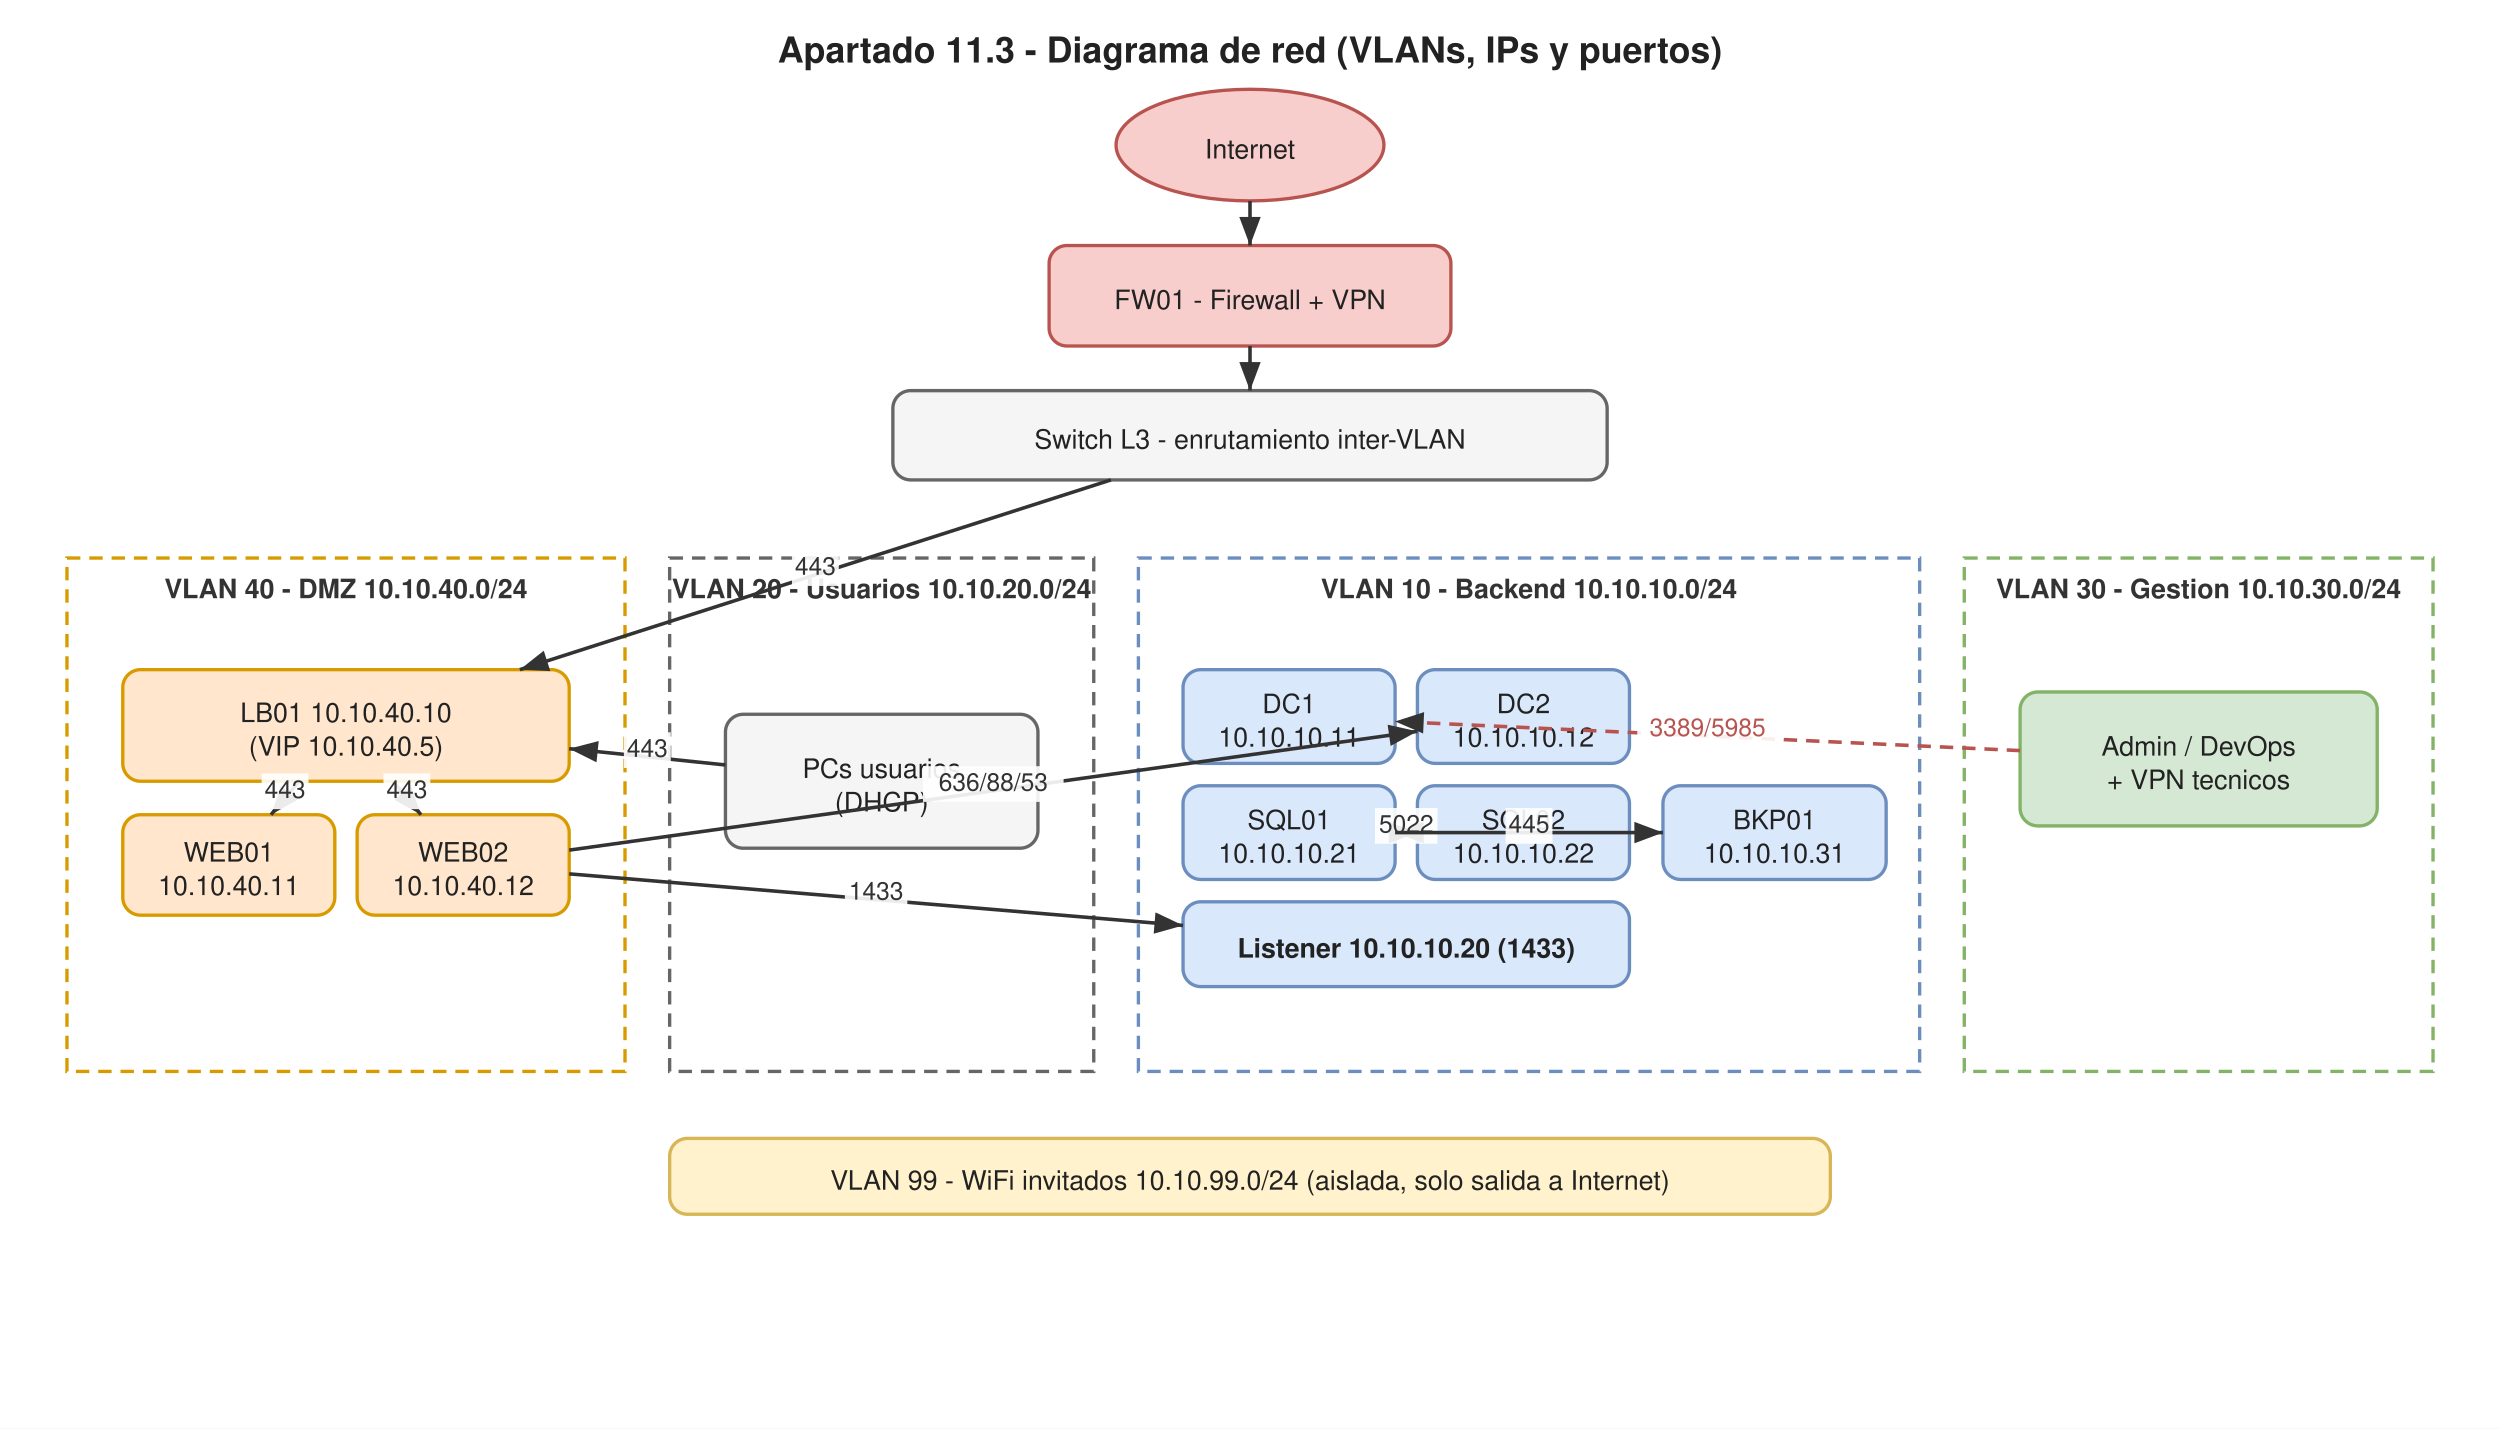
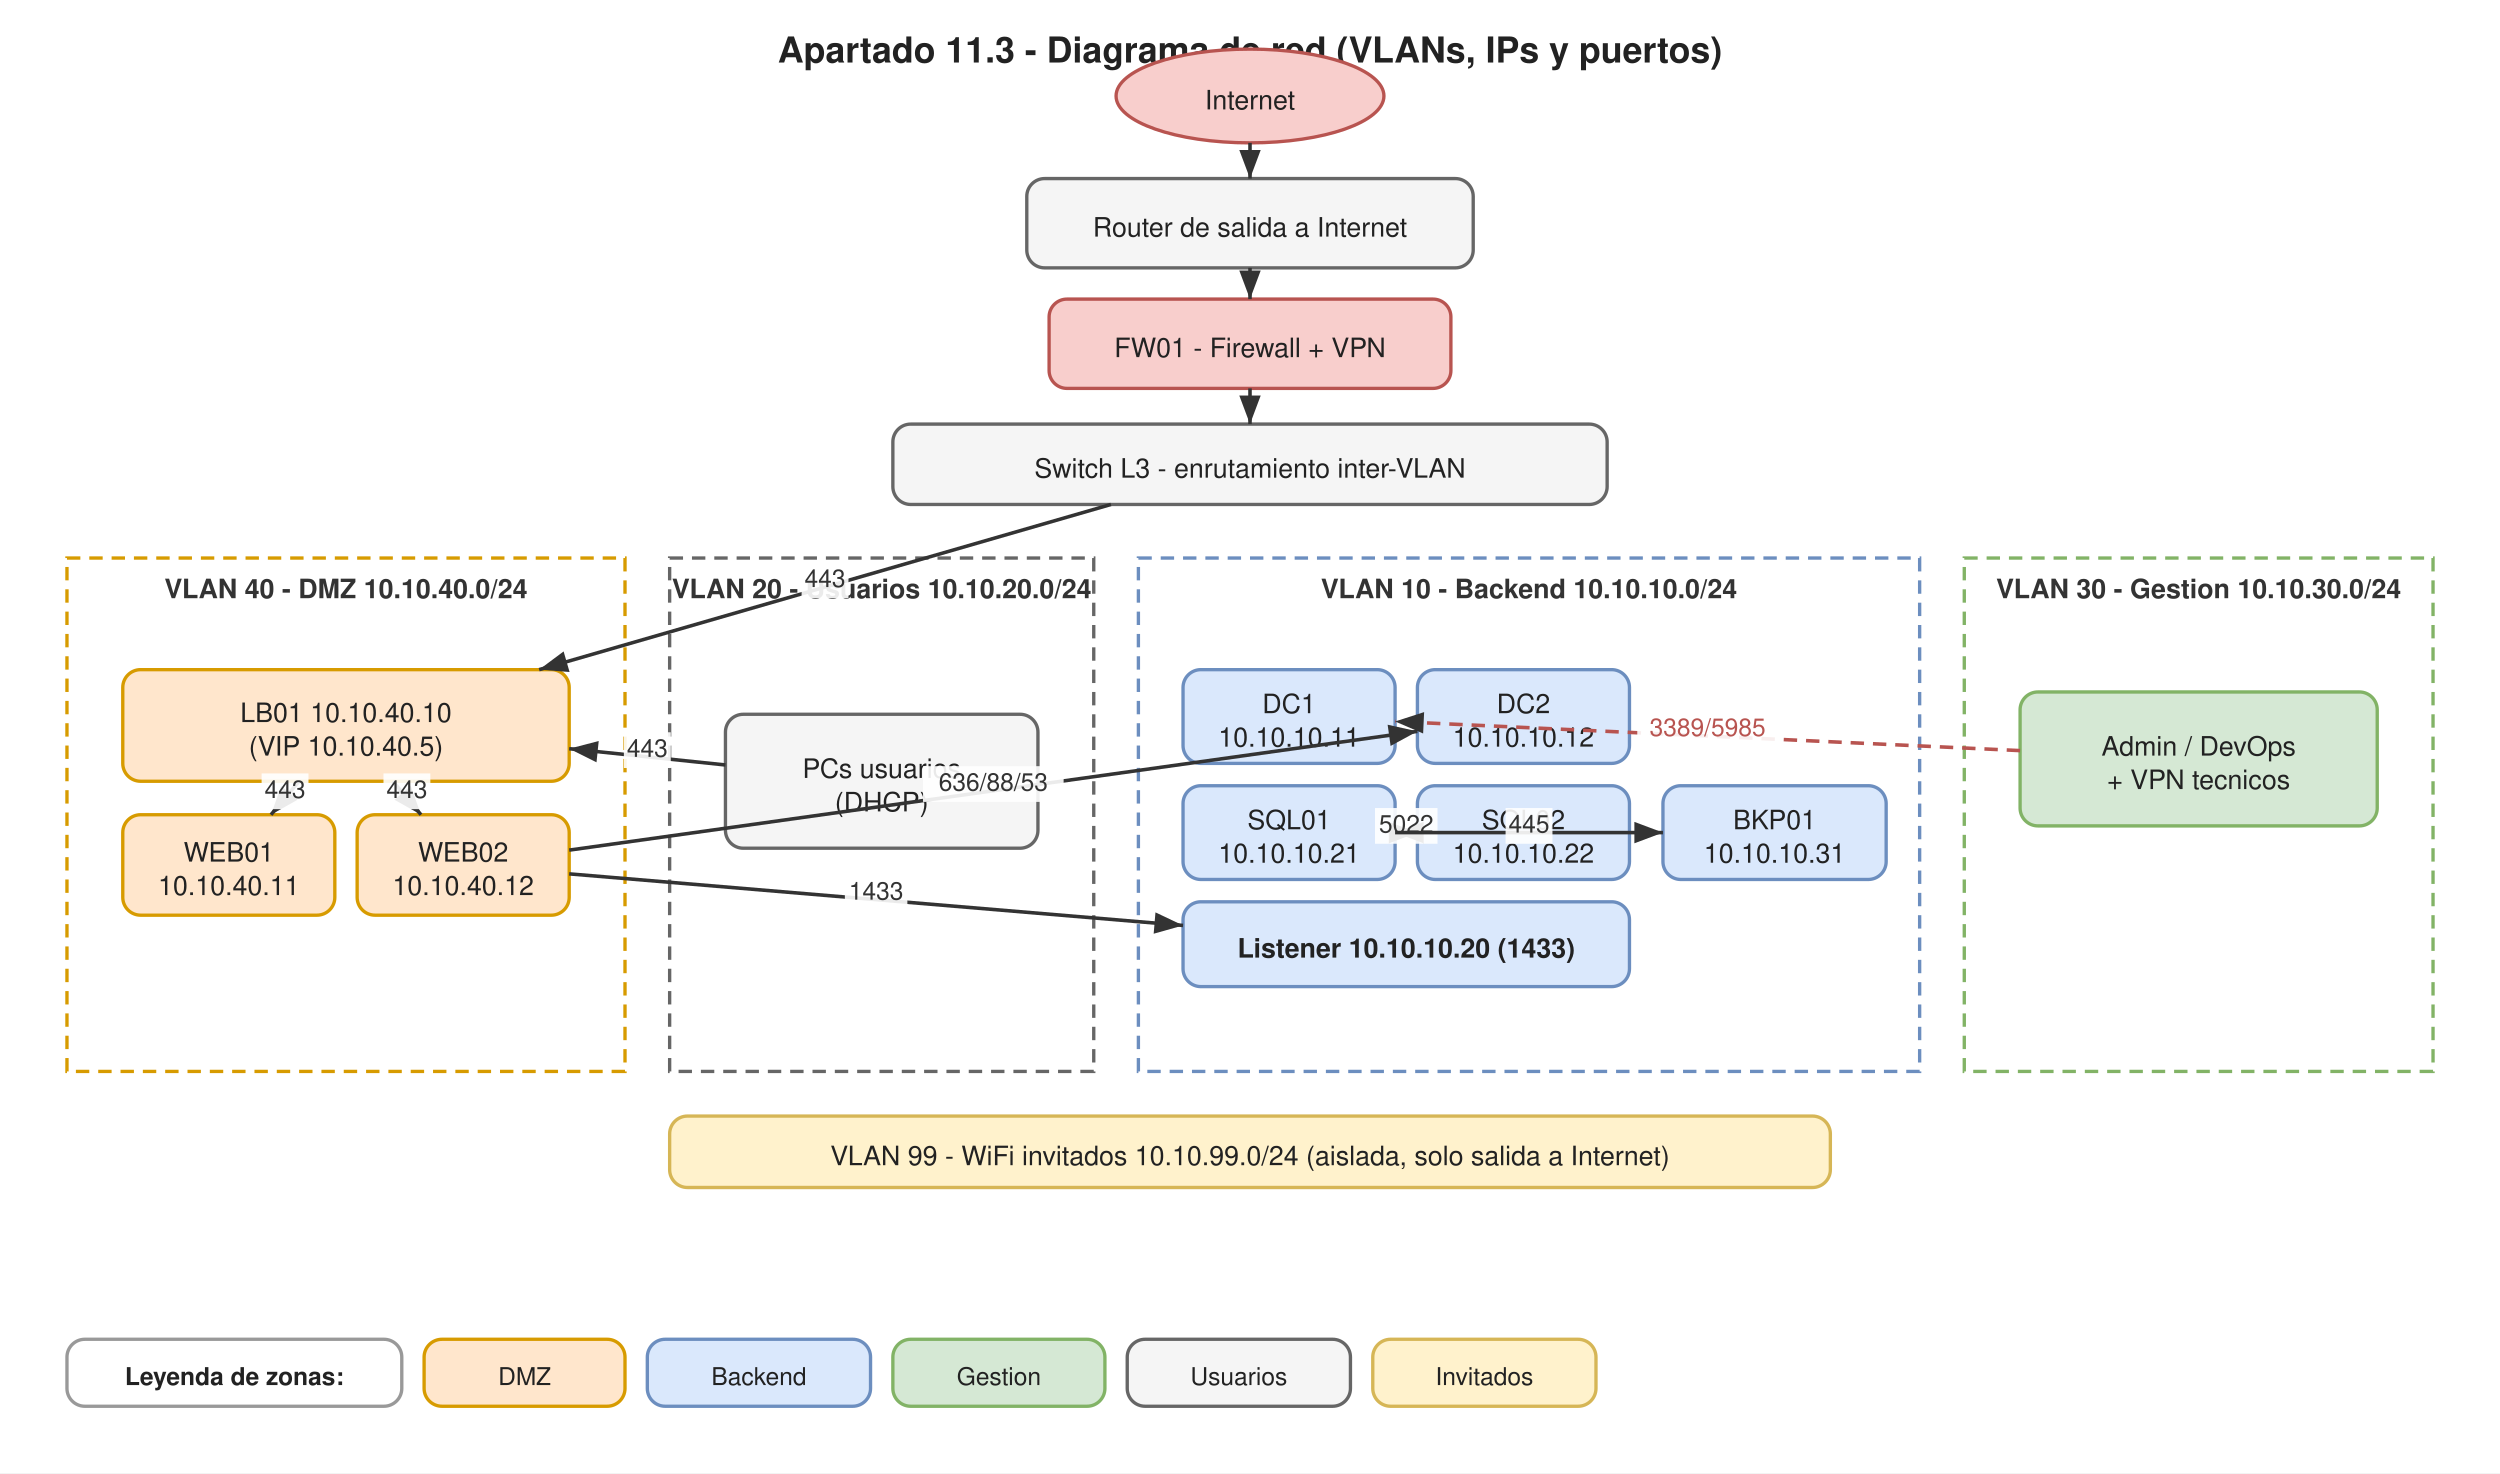
- <svg xmlns="http://www.w3.org/2000/svg" width="1120" height="640" viewBox="0 0 1120 640" font-family="Helvetica, Arial, sans-serif">
+ <svg xmlns="http://www.w3.org/2000/svg" width="1120" height="660" viewBox="0 0 1120 660" font-family="Helvetica, Arial, sans-serif">
  <defs>
    <marker id="arr" markerWidth="10" markerHeight="10" refX="8" refY="3" orient="auto" markerUnits="strokeWidth">
      <path d="M0,0 L8,3 L0,6 z" fill="#333333" />
    </marker>
  </defs>
-   <rect x="0" y="0" width="1120" height="640" fill="white" />
+   <rect x="0" y="0" width="1120" height="660" fill="white" />
  <text x="560" y="28" text-anchor="middle" font-size="16" font-weight="bold" fill="#222">Apartado 11.3 - Diagrama de red (VLANs, IPs y puertos)</text>
-   <ellipse cx="560" cy="65" rx="60" ry="25" fill="#f8cecc" stroke="#b85450" stroke-width="1.5" />
-   <text x="560" y="71" text-anchor="middle" font-size="12" fill="#222">Internet</text>
-   <rect x="470" y="110" width="180" height="45" rx="8" fill="#f8cecc" stroke="#b85450" stroke-width="1.5" />
-   <text x="560" y="138.5" text-anchor="middle" font-size="12" fill="#222">FW01 - Firewall + VPN</text>
-   <rect x="400" y="175" width="320" height="40" rx="8" fill="#f5f5f5" stroke="#666666" stroke-width="1.5" />
-   <text x="560" y="201" text-anchor="middle" font-size="12" fill="#222">Switch L3 - enrutamiento inter-VLAN</text>
+   <ellipse cx="560" cy="43" rx="60" ry="21" fill="#f8cecc" stroke="#b85450" stroke-width="1.5" />
+   <text x="560" y="49" text-anchor="middle" font-size="12" fill="#222">Internet</text>
+   <rect x="460" y="80" width="200" height="40" rx="8" fill="#f5f5f5" stroke="#666666" stroke-width="1.5" />
+   <text x="560" y="106" text-anchor="middle" font-size="12" fill="#222">Router de salida a Internet</text>
+   <rect x="470" y="134" width="180" height="40" rx="8" fill="#f8cecc" stroke="#b85450" stroke-width="1.5" />
+   <text x="560" y="160" text-anchor="middle" font-size="12" fill="#222">FW01 - Firewall + VPN</text>
+   <rect x="400" y="190" width="320" height="36" rx="8" fill="#f5f5f5" stroke="#666666" stroke-width="1.5" />
+   <text x="560" y="214" text-anchor="middle" font-size="12" fill="#222">Switch L3 - enrutamiento inter-VLAN</text>
  <rect x="30" y="250" width="250" height="230" rx="0" fill="none" stroke="#d79b00" stroke-width="1.5" stroke-dasharray="6 4" />
  <text x="155" y="268" text-anchor="middle" font-size="12" font-weight="bold" fill="#333">VLAN 40 - DMZ  10.10.40.0/24</text>
  <rect x="300" y="250" width="190" height="230" rx="0" fill="none" stroke="#666666" stroke-width="1.5" stroke-dasharray="6 4" />
  <text x="395" y="268" text-anchor="middle" font-size="12" font-weight="bold" fill="#333">VLAN 20 - Usuarios  10.10.20.0/24</text>
  <rect x="510" y="250" width="350" height="230" rx="0" fill="none" stroke="#6c8ebf" stroke-width="1.5" stroke-dasharray="6 4" />
  <text x="685" y="268" text-anchor="middle" font-size="12" font-weight="bold" fill="#333">VLAN 10 - Backend  10.10.10.0/24</text>
  <rect x="880" y="250" width="210" height="230" rx="0" fill="none" stroke="#82b366" stroke-width="1.5" stroke-dasharray="6 4" />
  <text x="985" y="268" text-anchor="middle" font-size="12" font-weight="bold" fill="#333">VLAN 30 - Gestion  10.10.30.0/24</text>
  <rect x="55" y="300" width="200" height="50" rx="8" fill="#ffe6cc" stroke="#d79b00" stroke-width="1.5" />
  <text x="155" y="323.5" text-anchor="middle" font-size="12" fill="#222">LB01  10.10.40.10</text>
  <text x="155" y="338.5" text-anchor="middle" font-size="12" fill="#222">(VIP 10.10.40.5)</text>
  <rect x="55" y="365" width="95" height="45" rx="8" fill="#ffe6cc" stroke="#d79b00" stroke-width="1.5" />
  <text x="102.5" y="386" text-anchor="middle" font-size="12" fill="#222">WEB01</text>
  <text x="102.5" y="401" text-anchor="middle" font-size="12" fill="#222">10.10.40.11</text>
  <rect x="160" y="365" width="95" height="45" rx="8" fill="#ffe6cc" stroke="#d79b00" stroke-width="1.5" />
  <text x="207.5" y="386" text-anchor="middle" font-size="12" fill="#222">WEB02</text>
  <text x="207.5" y="401" text-anchor="middle" font-size="12" fill="#222">10.10.40.12</text>
  <rect x="325" y="320" width="140" height="60" rx="8" fill="#f5f5f5" stroke="#666666" stroke-width="1.5" />
  <text x="395" y="348.5" text-anchor="middle" font-size="12" fill="#222">PCs usuarios</text>
  <text x="395" y="363.5" text-anchor="middle" font-size="12" fill="#222">(DHCP)</text>
  <rect x="530" y="300" width="95" height="42" rx="8" fill="#dae8fc" stroke="#6c8ebf" stroke-width="1.5" />
  <text x="577.5" y="319.5" text-anchor="middle" font-size="12" fill="#222">DC1</text>
  <text x="577.5" y="334.5" text-anchor="middle" font-size="12" fill="#222">10.10.10.11</text>
  <rect x="635" y="300" width="95" height="42" rx="8" fill="#dae8fc" stroke="#6c8ebf" stroke-width="1.5" />
  <text x="682.5" y="319.5" text-anchor="middle" font-size="12" fill="#222">DC2</text>
  <text x="682.5" y="334.5" text-anchor="middle" font-size="12" fill="#222">10.10.10.12</text>
  <rect x="530" y="352" width="95" height="42" rx="8" fill="#dae8fc" stroke="#6c8ebf" stroke-width="1.5" />
  <text x="577.5" y="371.5" text-anchor="middle" font-size="12" fill="#222">SQL01</text>
  <text x="577.5" y="386.5" text-anchor="middle" font-size="12" fill="#222">10.10.10.21</text>
  <rect x="635" y="352" width="95" height="42" rx="8" fill="#dae8fc" stroke="#6c8ebf" stroke-width="1.5" />
  <text x="682.5" y="371.5" text-anchor="middle" font-size="12" fill="#222">SQL02</text>
  <text x="682.5" y="386.5" text-anchor="middle" font-size="12" fill="#222">10.10.10.22</text>
  <rect x="530" y="404" width="200" height="38" rx="8" fill="#dae8fc" stroke="#6c8ebf" stroke-width="1.5" />
  <text x="630" y="429" text-anchor="middle" font-size="12" font-weight="bold" fill="#222">Listener 10.10.10.20 (1433)</text>
  <rect x="745" y="352" width="100" height="42" rx="8" fill="#dae8fc" stroke="#6c8ebf" stroke-width="1.5" />
  <text x="795" y="371.5" text-anchor="middle" font-size="12" fill="#222">BKP01</text>
  <text x="795" y="386.5" text-anchor="middle" font-size="12" fill="#222">10.10.10.31</text>
  <rect x="905" y="310" width="160" height="60" rx="8" fill="#d5e8d4" stroke="#82b366" stroke-width="1.5" />
  <text x="985" y="338.5" text-anchor="middle" font-size="12" fill="#222">Admin / DevOps</text>
  <text x="985" y="353.5" text-anchor="middle" font-size="12" fill="#222">+ VPN tecnicos</text>
-   <rect x="300" y="510" width="520" height="34" rx="8" fill="#fff2cc" stroke="#d6b656" stroke-width="1.5" />
-   <text x="560" y="533" text-anchor="middle" font-size="12" fill="#222">VLAN 99 - WiFi invitados  10.10.99.0/24  (aislada, solo salida a Internet)</text>
-   <line x1="560" y1="90" x2="560" y2="110" stroke="#333333" stroke-width="1.6" marker-end="url(#arr)" />
-   <line x1="560" y1="155" x2="560" y2="175" stroke="#333333" stroke-width="1.6" marker-end="url(#arr)" />
-   <line x1="497.692" y1="215" x2="232.885" y2="300" stroke="#333333" stroke-width="1.6" marker-end="url(#arr)" />
-   <rect x="354.788" y="246.5" width="21" height="16" fill="white" stroke="none" opacity="0.9" />
-   <text x="365.288" y="257.5" text-anchor="middle" font-size="11" fill="#333333">443</text>
+   <rect x="300" y="500" width="520" height="32" rx="8" fill="#fff2cc" stroke="#d6b656" stroke-width="1.5" />
+   <text x="560" y="522" text-anchor="middle" font-size="12" fill="#222">VLAN 99 - WiFi invitados  10.10.99.0/24  (aislada, solo salida a Internet)</text>
+   <rect x="30" y="600" width="150" height="30" rx="8" fill="none" stroke="#999999" stroke-width="1.5" />
+   <text x="105" y="620.5" text-anchor="middle" font-size="11" font-weight="bold" fill="#222">Leyenda de zonas:</text>
+   <rect x="190" y="600" width="90" height="30" rx="8" fill="#ffe6cc" stroke="#d79b00" stroke-width="1.5" />
+   <text x="235" y="620.5" text-anchor="middle" font-size="11" fill="#222">DMZ</text>
+   <rect x="290" y="600" width="100" height="30" rx="8" fill="#dae8fc" stroke="#6c8ebf" stroke-width="1.5" />
+   <text x="340" y="620.5" text-anchor="middle" font-size="11" fill="#222">Backend</text>
+   <rect x="400" y="600" width="95" height="30" rx="8" fill="#d5e8d4" stroke="#82b366" stroke-width="1.5" />
+   <text x="447.5" y="620.5" text-anchor="middle" font-size="11" fill="#222">Gestion</text>
+   <rect x="505" y="600" width="100" height="30" rx="8" fill="#f5f5f5" stroke="#666666" stroke-width="1.5" />
+   <text x="555" y="620.5" text-anchor="middle" font-size="11" fill="#222">Usuarios</text>
+   <rect x="615" y="600" width="100" height="30" rx="8" fill="#fff2cc" stroke="#d6b656" stroke-width="1.5" />
+   <text x="665" y="620.5" text-anchor="middle" font-size="11" fill="#222">Invitados</text>
+   <line x1="560" y1="64" x2="560" y2="80" stroke="#333333" stroke-width="1.6" marker-end="url(#arr)" />
+   <line x1="560" y1="120" x2="560" y2="134" stroke="#333333" stroke-width="1.6" marker-end="url(#arr)" />
+   <line x1="560" y1="174" x2="560" y2="190" stroke="#333333" stroke-width="1.6" marker-end="url(#arr)" />
+   <line x1="497.692" y1="226" x2="241.538" y2="300" stroke="#333333" stroke-width="1.6" marker-end="url(#arr)" />
+   <rect x="359.115" y="252" width="21" height="16" fill="white" stroke="none" opacity="0.9" />
+   <text x="369.615" y="263" text-anchor="middle" font-size="11" fill="#333333">443</text>
  <line x1="325" y1="342.708" x2="255" y2="335.417" stroke="#333333" stroke-width="1.6" marker-end="url(#arr)" />
  <rect x="279.5" y="328.062" width="21" height="16" fill="white" stroke="none" opacity="0.9" />
  <text x="290" y="339.062" text-anchor="middle" font-size="11" fill="#333333">443</text>
  <line x1="134" y1="350" x2="121.4" y2="365" stroke="#333333" stroke-width="1.6" marker-end="url(#arr)" />
  <rect x="117.2" y="346.5" width="21" height="16" fill="white" stroke="none" opacity="0.9" />
  <text x="127.7" y="357.5" text-anchor="middle" font-size="11" fill="#333333">443</text>
  <line x1="176" y1="350" x2="188.6" y2="365" stroke="#333333" stroke-width="1.6" marker-end="url(#arr)" />
  <rect x="171.8" y="346.5" width="21" height="16" fill="white" stroke="none" opacity="0.9" />
  <text x="182.3" y="357.5" text-anchor="middle" font-size="11" fill="#333333">443</text>
  <line x1="255" y1="391.491" x2="530" y2="414.598" stroke="#333333" stroke-width="1.6" marker-end="url(#arr)" />
  <rect x="378.5" y="392.044" width="28" height="16" fill="white" stroke="none" opacity="0.9" />
  <text x="392.5" y="403.044" text-anchor="middle" font-size="11" fill="#333333">1433</text>
  <line x1="255" y1="380.85" x2="635" y2="327.65" stroke="#333333" stroke-width="1.6" marker-end="url(#arr)" />
  <rect x="413.5" y="343.25" width="63" height="16" fill="white" stroke="none" opacity="0.9" />
  <text x="445" y="354.25" text-anchor="middle" font-size="11" fill="#333333">636/88/53</text>
  <line x1="625" y1="373" x2="635" y2="373" stroke="#333333" stroke-width="1.6" marker-end="url(#arr)" />
  <line x1="635" y1="373" x2="625" y2="373" stroke="#333333" stroke-width="1.6" marker-end="url(#arr)" />
  <rect x="616" y="362" width="28" height="16" fill="white" stroke="none" opacity="0.9" />
  <text x="630" y="373" text-anchor="middle" font-size="11" fill="#333333">5022</text>
  <line x1="625" y1="373" x2="745" y2="373" stroke="#333333" stroke-width="1.6" marker-end="url(#arr)" />
  <rect x="674.5" y="362" width="21" height="16" fill="white" stroke="none" opacity="0.9" />
  <text x="685" y="373" text-anchor="middle" font-size="11" fill="#333333">445</text>
  <line x1="905" y1="336.27" x2="625" y2="323.215" stroke="#b85450" stroke-width="1.6" marker-end="url(#arr)" stroke-dasharray="6 4" />
  <rect x="733.5" y="318.742" width="63" height="16" fill="white" stroke="none" opacity="0.9" />
  <text x="765" y="329.742" text-anchor="middle" font-size="11" fill="#b85450">3389/5985</text>
</svg>
